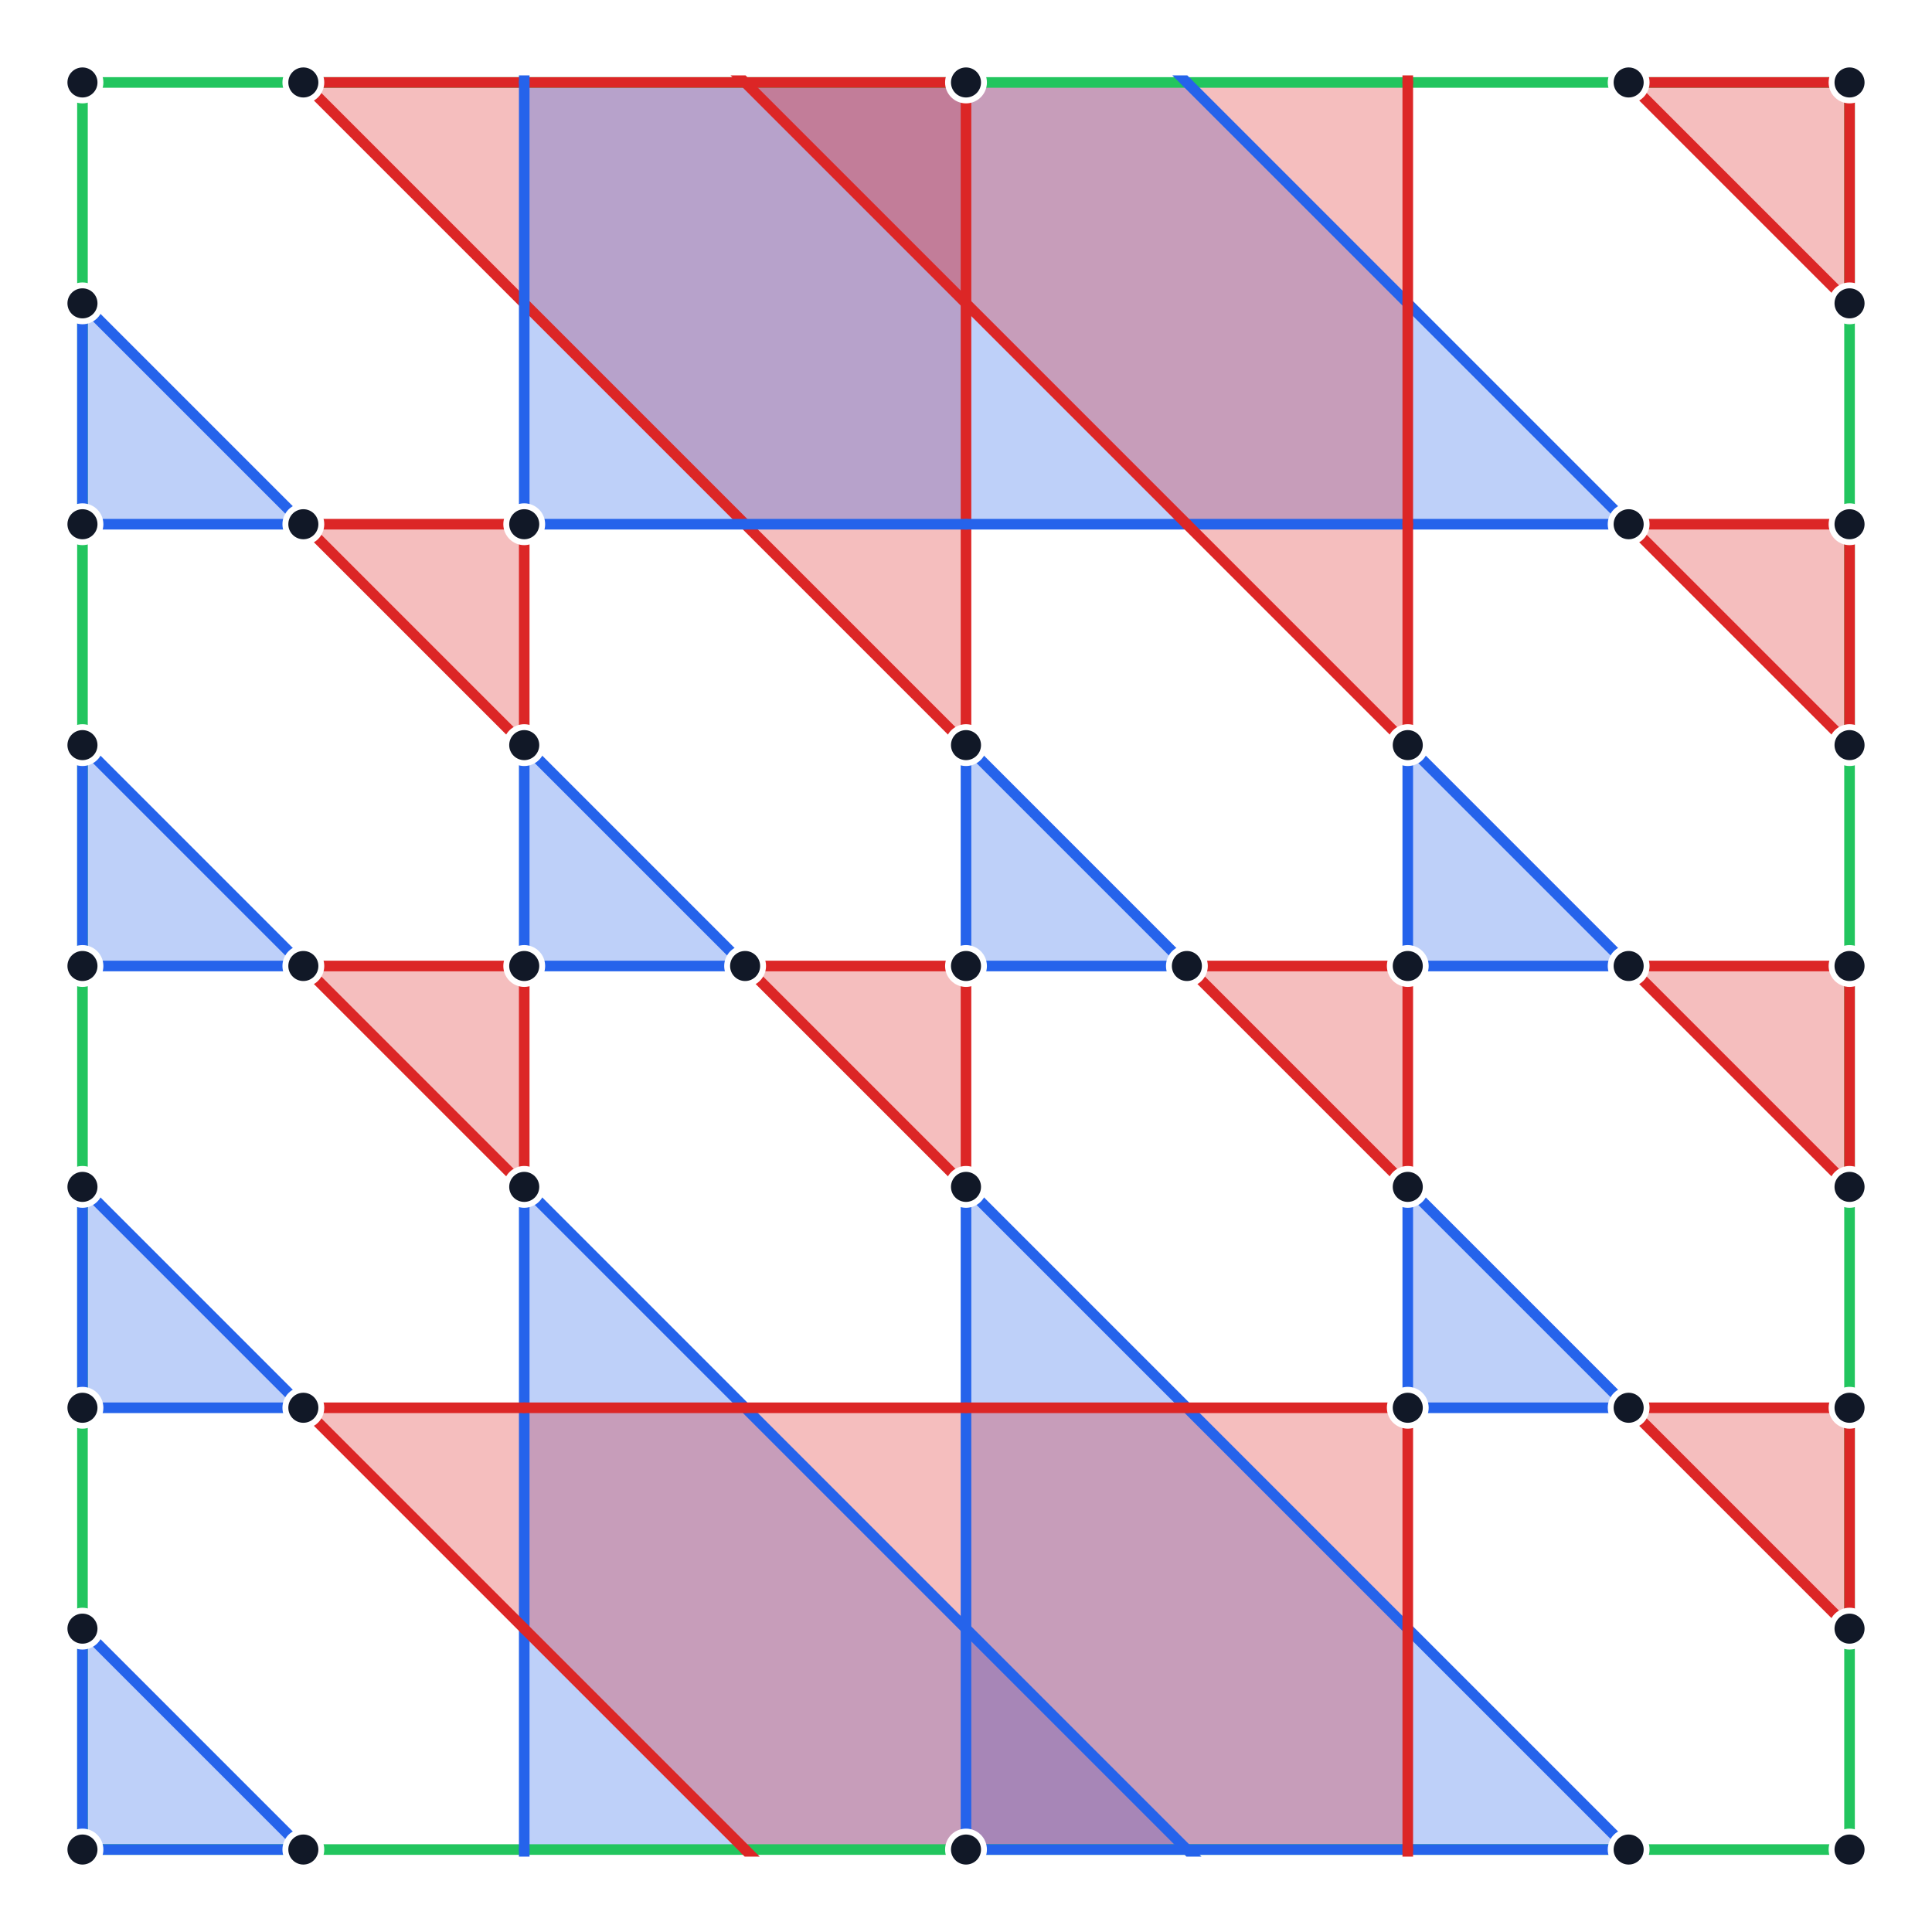
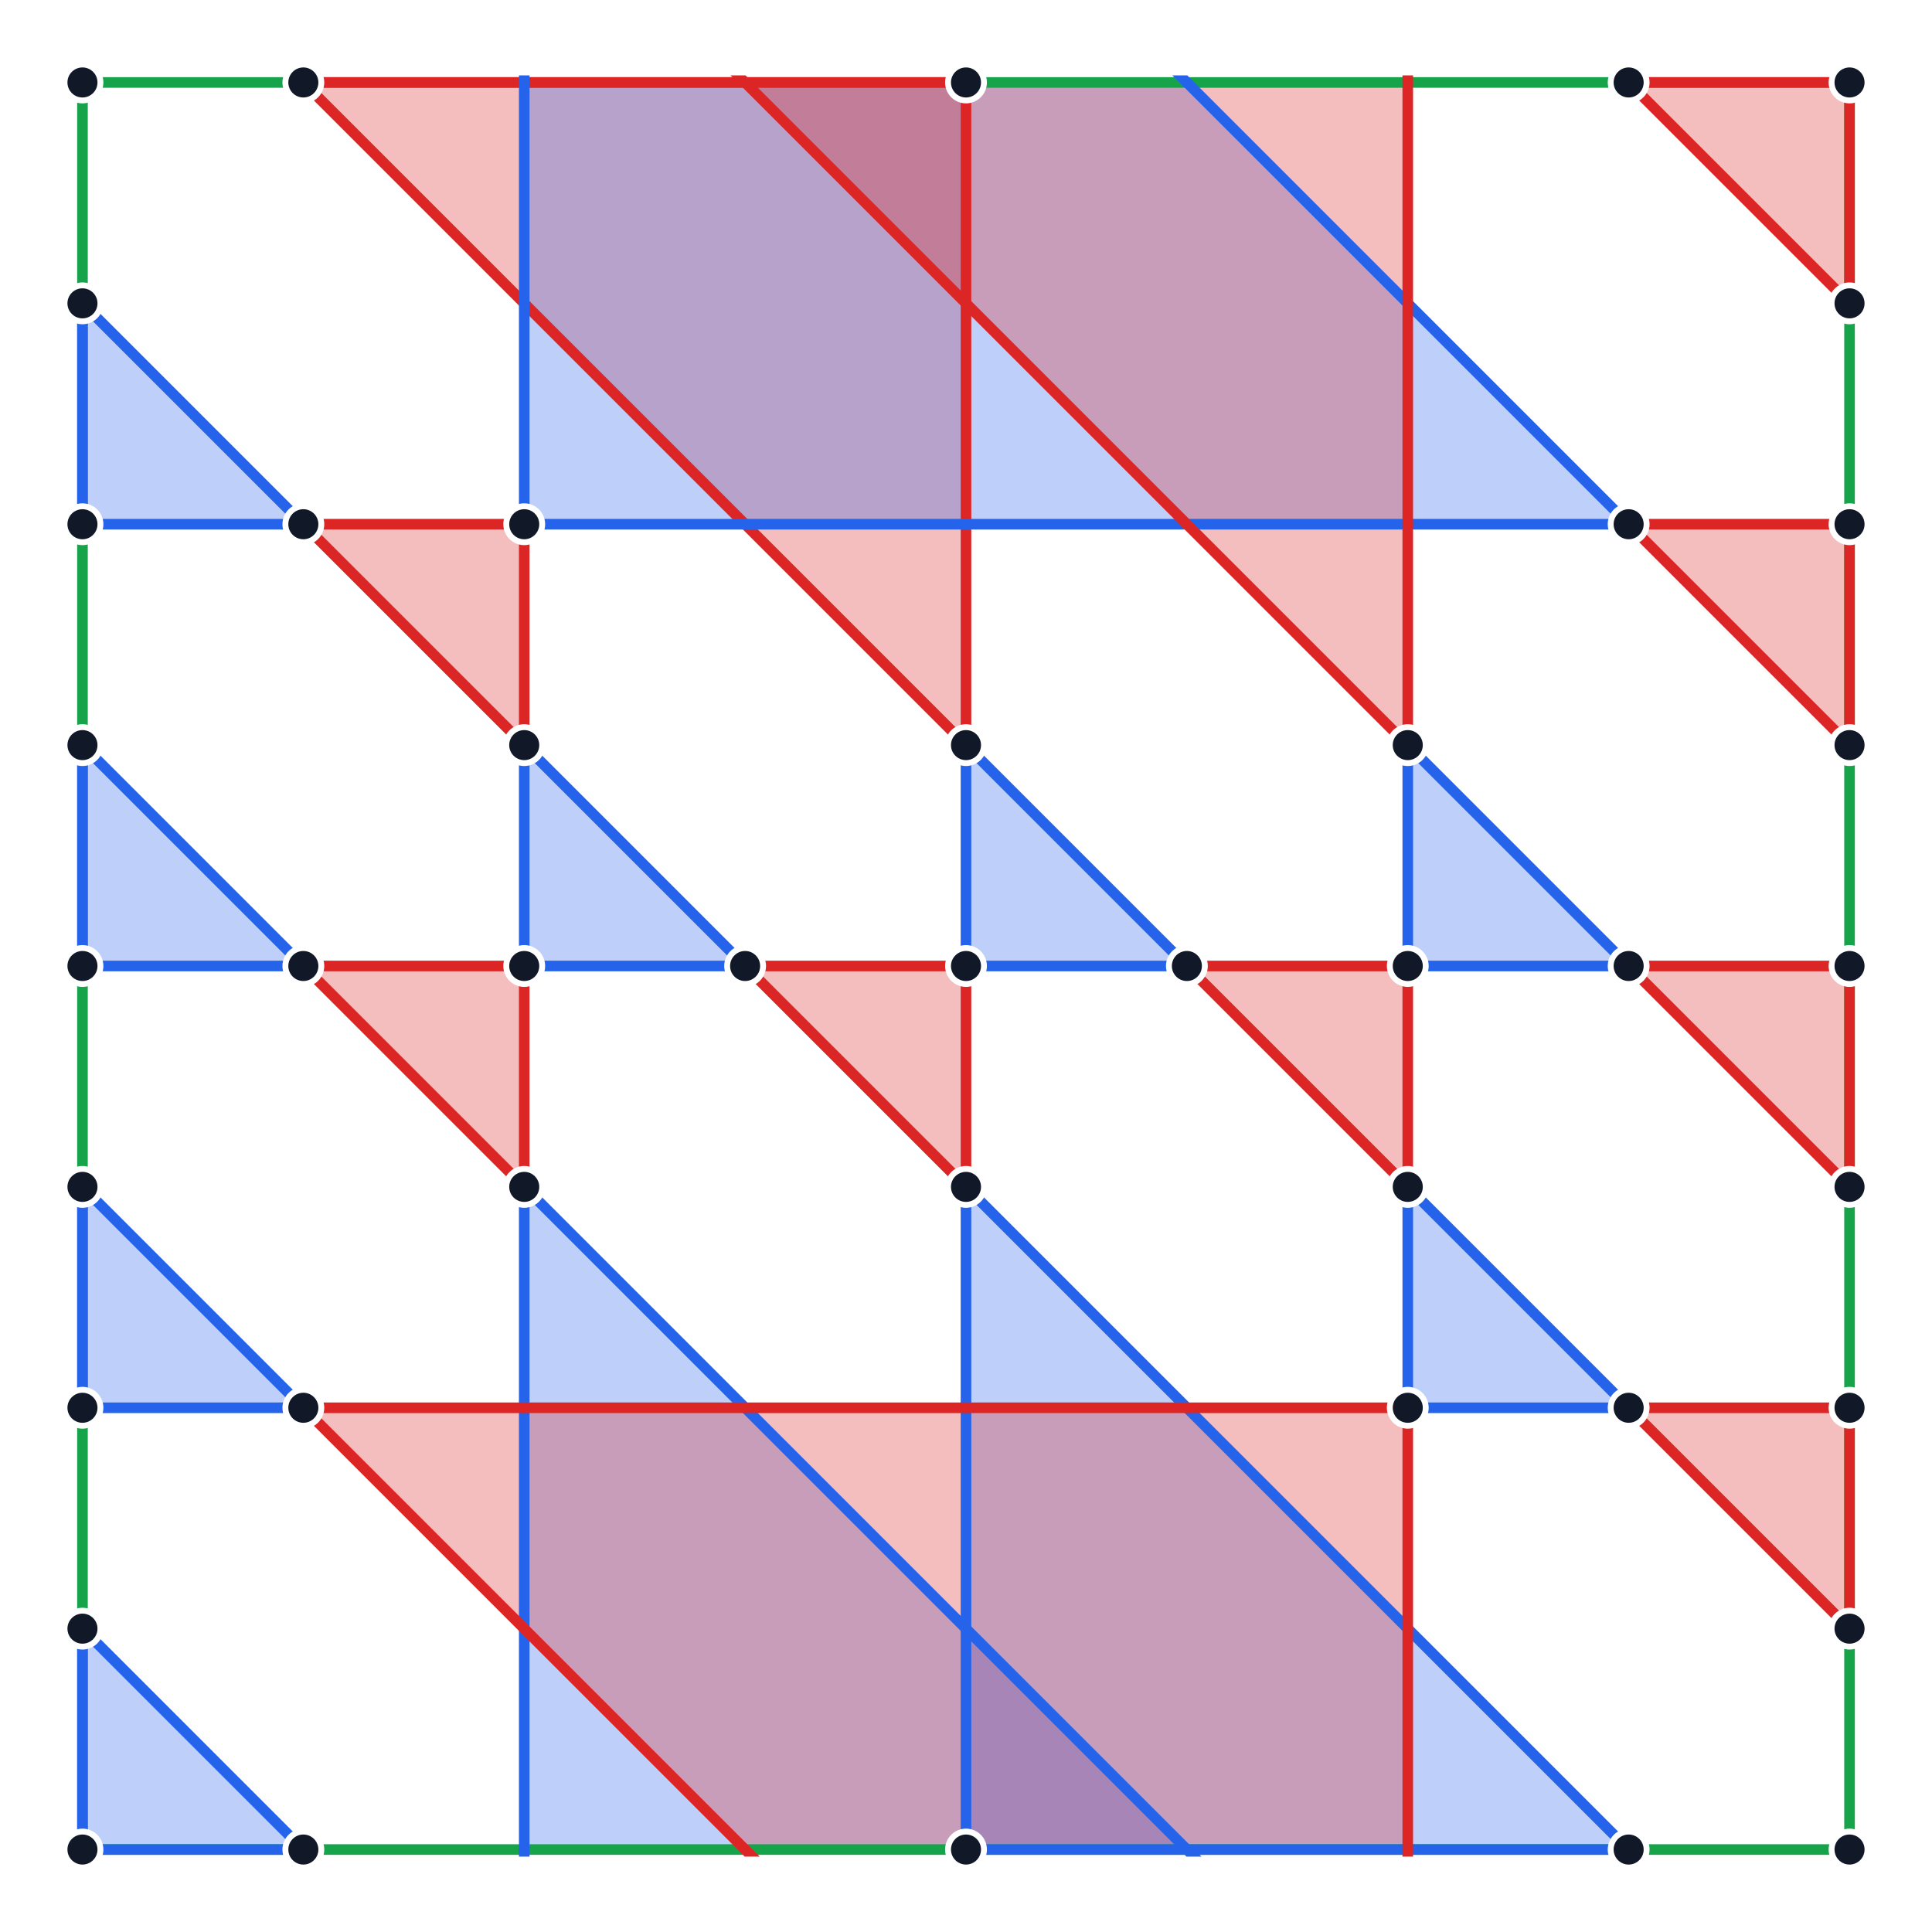
<svg xmlns="http://www.w3.org/2000/svg" width="1600" height="1600" viewBox="0 0 328.0 328.0" role="img" aria-label="D06, all-disk, symmetry orbit 32, 30 switches">
  <style>.o4-diagram-bg{fill:#ffffff;}</style>
  <defs>
    <clipPath id="o4-clip-d06">
      <rect x="14.0" y="14.0" width="300.0" height="300.0" />
    </clipPath>
    <clipPath id="o4-clip-d06-boundary">
      <rect x="12.8" y="12.8" width="302.4" height="302.4" />
    </clipPath>
  </defs>
  <rect class="o4-diagram-bg" x="0" y="0" width="328.0" height="328.0" />
  <g clip-path="url(#o4-clip-d06)">
    <polygon points="51.50,314.00 14.00,276.50 14.00,314.00" style="fill:#2563eb;fill-opacity:.30;stroke:none" />
    <polygon points="51.50,14.00 14.00,-23.50 14.00,14.00" style="fill:#2563eb;fill-opacity:.30;stroke:none" />
    <polygon points="351.50,314.00 314.00,276.50 314.00,314.00" style="fill:#2563eb;fill-opacity:.30;stroke:none" />
    <polygon points="351.50,14.00 314.00,-23.50 314.00,14.00" style="fill:#2563eb;fill-opacity:.30;stroke:none" />
    <polygon points="-23.50,314.00 14.00,351.50 14.00,314.00" style="fill:#dc2626;fill-opacity:.30;stroke:none" />
    <polygon points="-23.50,14.00 14.00,51.50 14.00,14.00" style="fill:#dc2626;fill-opacity:.30;stroke:none" />
    <polygon points="276.50,314.00 314.00,351.50 314.00,314.00" style="fill:#dc2626;fill-opacity:.30;stroke:none" />
    <polygon points="276.50,14.00 314.00,51.50 314.00,14.00" style="fill:#dc2626;fill-opacity:.30;stroke:none" />
    <polygon points="126.50,314.00 164.00,314.00 164.00,351.50 164.00,389.00 164.00,426.50 126.50,389.00 89.00,351.50 51.50,314.00 89.00,314.00" style="fill:#dc2626;fill-opacity:.30;stroke:none" />
    <polygon points="126.50,14.00 164.00,14.00 164.00,51.50 164.00,89.00 164.00,126.50 126.50,89.00 89.00,51.50 51.50,14.00 89.00,14.00" style="fill:#dc2626;fill-opacity:.30;stroke:none" />
    <polygon points="89.00,276.50 89.00,239.00 89.00,201.50 126.50,239.00 164.00,276.50 201.50,314.00 239.00,351.50 276.50,389.00 239.00,389.00 201.50,389.00 164.00,389.00 126.50,389.00 89.00,389.00 89.00,351.50 89.00,314.00" style="fill:#2563eb;fill-opacity:.30;stroke:none" />
    <polygon points="89.00,-23.50 89.00,-61.00 89.00,-98.50 126.50,-61.00 164.00,-23.50 201.50,14.00 239.00,51.50 276.50,89.00 239.00,89.00 201.50,89.00 164.00,89.00 126.50,89.00 89.00,89.00 89.00,51.50 89.00,14.00" style="fill:#2563eb;fill-opacity:.30;stroke:none" />
    <polygon points="201.50,314.00 239.00,314.00 276.50,314.00 239.00,276.50 201.50,239.00 164.00,201.50 164.00,239.00 164.00,276.50 164.00,314.00" style="fill:#2563eb;fill-opacity:.30;stroke:none" />
    <polygon points="201.50,14.00 239.00,14.00 276.50,14.00 239.00,-23.50 201.50,-61.00 164.00,-98.50 164.00,-61.00 164.00,-23.50 164.00,14.00" style="fill:#2563eb;fill-opacity:.30;stroke:none" />
    <polygon points="239.00,276.50 239.00,239.00 201.50,239.00 164.00,239.00 126.50,239.00 89.00,239.00 51.50,239.00 89.00,276.50 126.50,314.00 164.00,351.50 201.50,389.00 239.00,426.50 239.00,389.00 239.00,351.50 239.00,314.00" style="fill:#dc2626;fill-opacity:.30;stroke:none" />
    <polygon points="239.00,-23.50 239.00,-61.00 201.50,-61.00 164.00,-61.00 126.50,-61.00 89.00,-61.00 51.50,-61.00 89.00,-23.50 126.50,14.00 164.00,51.50 201.50,89.00 239.00,126.50 239.00,89.00 239.00,51.50 239.00,14.00" style="fill:#dc2626;fill-opacity:.30;stroke:none" />
    <polygon points="51.50,239.00 14.00,201.50 14.00,239.00" style="fill:#2563eb;fill-opacity:.30;stroke:none" />
    <polygon points="351.50,239.00 314.00,201.50 314.00,239.00" style="fill:#2563eb;fill-opacity:.30;stroke:none" />
    <polygon points="-23.50,239.00 14.00,276.50 14.00,239.00" style="fill:#dc2626;fill-opacity:.30;stroke:none" />
    <polygon points="276.50,239.00 314.00,276.50 314.00,239.00" style="fill:#dc2626;fill-opacity:.30;stroke:none" />
    <polygon points="276.50,239.00 239.00,201.50 239.00,239.00" style="fill:#2563eb;fill-opacity:.30;stroke:none" />
    <polygon points="51.50,164.00 14.00,126.50 14.00,164.00" style="fill:#2563eb;fill-opacity:.30;stroke:none" />
    <polygon points="351.50,164.00 314.00,126.50 314.00,164.00" style="fill:#2563eb;fill-opacity:.30;stroke:none" />
    <polygon points="-23.50,164.00 14.00,201.50 14.00,164.00" style="fill:#dc2626;fill-opacity:.30;stroke:none" />
    <polygon points="276.50,164.00 314.00,201.50 314.00,164.00" style="fill:#dc2626;fill-opacity:.30;stroke:none" />
    <polygon points="126.50,164.00 89.00,126.50 89.00,164.00" style="fill:#2563eb;fill-opacity:.30;stroke:none" />
    <polygon points="51.50,164.00 89.00,201.50 89.00,164.00" style="fill:#dc2626;fill-opacity:.30;stroke:none" />
    <polygon points="201.50,164.00 164.00,126.50 164.00,164.00" style="fill:#2563eb;fill-opacity:.30;stroke:none" />
    <polygon points="126.50,164.00 164.00,201.50 164.00,164.00" style="fill:#dc2626;fill-opacity:.30;stroke:none" />
    <polygon points="276.50,164.00 239.00,126.50 239.00,164.00" style="fill:#2563eb;fill-opacity:.30;stroke:none" />
    <polygon points="201.50,164.00 239.00,201.50 239.00,164.00" style="fill:#dc2626;fill-opacity:.30;stroke:none" />
    <polygon points="51.50,89.00 14.00,51.50 14.00,89.00" style="fill:#2563eb;fill-opacity:.30;stroke:none" />
    <polygon points="351.50,89.00 314.00,51.50 314.00,89.00" style="fill:#2563eb;fill-opacity:.30;stroke:none" />
    <polygon points="-23.50,89.00 14.00,126.50 14.00,89.00" style="fill:#dc2626;fill-opacity:.30;stroke:none" />
    <polygon points="276.50,89.00 314.00,126.50 314.00,89.00" style="fill:#dc2626;fill-opacity:.30;stroke:none" />
    <polygon points="51.50,89.00 89.00,126.50 89.00,89.00" style="fill:#dc2626;fill-opacity:.30;stroke:none" />
  </g>
-   <rect x="14.0" y="14.0" width="300.0" height="300.0" style="fill:none;stroke:#22c55e;stroke-width:1.8" />
+   <rect x="14.0" y="14.0" width="300.0" height="300.0" style="fill:none;stroke:#16a34a;stroke-width:1.8" />
  <g clip-path="url(#o4-clip-d06-boundary)">
    <line x1="51.50" y1="314.00" x2="14.00" y2="276.50" style="stroke:#2563eb;stroke-width:1.8;stroke-linejoin:round;stroke-linecap:round" />
    <line x1="14.00" y1="276.50" x2="14.00" y2="314.00" style="stroke:#2563eb;stroke-width:1.8;stroke-linejoin:round;stroke-linecap:round" />
    <line x1="14.00" y1="314.00" x2="51.50" y2="314.00" style="stroke:#2563eb;stroke-width:1.8;stroke-linejoin:round;stroke-linecap:round" />
    <line x1="51.50" y1="14.00" x2="14.00" y2="-23.50" style="stroke:#2563eb;stroke-width:1.8;stroke-linejoin:round;stroke-linecap:round" />
    <line x1="351.50" y1="314.00" x2="314.00" y2="276.50" style="stroke:#2563eb;stroke-width:1.8;stroke-linejoin:round;stroke-linecap:round" />
    <line x1="351.50" y1="14.00" x2="314.00" y2="-23.50" style="stroke:#2563eb;stroke-width:1.8;stroke-linejoin:round;stroke-linecap:round" />
    <line x1="-23.50" y1="314.00" x2="14.00" y2="351.50" style="stroke:#dc2626;stroke-width:1.8;stroke-linejoin:round;stroke-linecap:round" />
    <line x1="-23.50" y1="14.00" x2="14.00" y2="51.50" style="stroke:#dc2626;stroke-width:1.8;stroke-linejoin:round;stroke-linecap:round" />
    <line x1="276.50" y1="314.00" x2="314.00" y2="351.50" style="stroke:#dc2626;stroke-width:1.8;stroke-linejoin:round;stroke-linecap:round" />
    <line x1="276.50" y1="14.00" x2="314.00" y2="51.50" style="stroke:#dc2626;stroke-width:1.8;stroke-linejoin:round;stroke-linecap:round" />
    <line x1="314.00" y1="51.50" x2="314.00" y2="14.00" style="stroke:#dc2626;stroke-width:1.8;stroke-linejoin:round;stroke-linecap:round" />
    <line x1="314.00" y1="14.00" x2="276.50" y2="14.00" style="stroke:#dc2626;stroke-width:1.8;stroke-linejoin:round;stroke-linecap:round" />
    <line x1="164.00" y1="314.00" x2="164.00" y2="351.50" style="stroke:#dc2626;stroke-width:1.8;stroke-linejoin:round;stroke-linecap:round" />
    <line x1="89.00" y1="351.50" x2="51.50" y2="314.00" style="stroke:#dc2626;stroke-width:1.8;stroke-linejoin:round;stroke-linecap:round" />
    <line x1="126.50" y1="14.00" x2="164.00" y2="14.00" style="stroke:#dc2626;stroke-width:1.8;stroke-linejoin:round;stroke-linecap:round" />
    <line x1="164.00" y1="14.00" x2="164.00" y2="51.50" style="stroke:#dc2626;stroke-width:1.8;stroke-linejoin:round;stroke-linecap:round" />
    <line x1="164.00" y1="51.50" x2="164.00" y2="89.00" style="stroke:#dc2626;stroke-width:1.8;stroke-linejoin:round;stroke-linecap:round" />
    <line x1="164.00" y1="89.00" x2="164.00" y2="126.50" style="stroke:#dc2626;stroke-width:1.8;stroke-linejoin:round;stroke-linecap:round" />
    <line x1="164.00" y1="126.50" x2="126.50" y2="89.00" style="stroke:#dc2626;stroke-width:1.8;stroke-linejoin:round;stroke-linecap:round" />
    <line x1="126.50" y1="89.00" x2="89.00" y2="51.50" style="stroke:#dc2626;stroke-width:1.8;stroke-linejoin:round;stroke-linecap:round" />
    <line x1="89.00" y1="51.50" x2="51.50" y2="14.00" style="stroke:#dc2626;stroke-width:1.8;stroke-linejoin:round;stroke-linecap:round" />
    <line x1="51.50" y1="14.00" x2="89.00" y2="14.00" style="stroke:#dc2626;stroke-width:1.8;stroke-linejoin:round;stroke-linecap:round" />
    <line x1="89.00" y1="14.00" x2="126.50" y2="14.00" style="stroke:#dc2626;stroke-width:1.8;stroke-linejoin:round;stroke-linecap:round" />
    <line x1="89.00" y1="276.50" x2="89.00" y2="239.00" style="stroke:#2563eb;stroke-width:1.8;stroke-linejoin:round;stroke-linecap:round" />
    <line x1="89.00" y1="239.00" x2="89.00" y2="201.50" style="stroke:#2563eb;stroke-width:1.8;stroke-linejoin:round;stroke-linecap:round" />
    <line x1="89.00" y1="201.50" x2="126.50" y2="239.00" style="stroke:#2563eb;stroke-width:1.8;stroke-linejoin:round;stroke-linecap:round" />
    <line x1="126.50" y1="239.00" x2="164.00" y2="276.50" style="stroke:#2563eb;stroke-width:1.8;stroke-linejoin:round;stroke-linecap:round" />
    <line x1="164.00" y1="276.50" x2="201.50" y2="314.00" style="stroke:#2563eb;stroke-width:1.8;stroke-linejoin:round;stroke-linecap:round" />
    <line x1="201.50" y1="314.00" x2="239.00" y2="351.50" style="stroke:#2563eb;stroke-width:1.8;stroke-linejoin:round;stroke-linecap:round" />
    <line x1="89.00" y1="351.50" x2="89.00" y2="314.00" style="stroke:#2563eb;stroke-width:1.8;stroke-linejoin:round;stroke-linecap:round" />
    <line x1="89.00" y1="314.00" x2="89.00" y2="276.50" style="stroke:#2563eb;stroke-width:1.8;stroke-linejoin:round;stroke-linecap:round" />
    <line x1="164.00" y1="-23.50" x2="201.50" y2="14.00" style="stroke:#2563eb;stroke-width:1.8;stroke-linejoin:round;stroke-linecap:round" />
    <line x1="201.50" y1="14.00" x2="239.00" y2="51.50" style="stroke:#2563eb;stroke-width:1.8;stroke-linejoin:round;stroke-linecap:round" />
    <line x1="239.00" y1="51.50" x2="276.50" y2="89.00" style="stroke:#2563eb;stroke-width:1.8;stroke-linejoin:round;stroke-linecap:round" />
    <line x1="276.50" y1="89.00" x2="239.00" y2="89.00" style="stroke:#2563eb;stroke-width:1.8;stroke-linejoin:round;stroke-linecap:round" />
    <line x1="239.00" y1="89.00" x2="201.50" y2="89.00" style="stroke:#2563eb;stroke-width:1.8;stroke-linejoin:round;stroke-linecap:round" />
    <line x1="201.50" y1="89.00" x2="164.00" y2="89.00" style="stroke:#2563eb;stroke-width:1.8;stroke-linejoin:round;stroke-linecap:round" />
    <line x1="164.00" y1="89.00" x2="126.50" y2="89.00" style="stroke:#2563eb;stroke-width:1.8;stroke-linejoin:round;stroke-linecap:round" />
    <line x1="126.50" y1="89.00" x2="89.00" y2="89.00" style="stroke:#2563eb;stroke-width:1.8;stroke-linejoin:round;stroke-linecap:round" />
    <line x1="89.00" y1="89.00" x2="89.00" y2="51.50" style="stroke:#2563eb;stroke-width:1.8;stroke-linejoin:round;stroke-linecap:round" />
    <line x1="89.00" y1="51.50" x2="89.00" y2="14.00" style="stroke:#2563eb;stroke-width:1.8;stroke-linejoin:round;stroke-linecap:round" />
    <line x1="89.00" y1="14.00" x2="89.00" y2="-23.50" style="stroke:#2563eb;stroke-width:1.8;stroke-linejoin:round;stroke-linecap:round" />
    <line x1="201.50" y1="314.00" x2="239.00" y2="314.00" style="stroke:#2563eb;stroke-width:1.8;stroke-linejoin:round;stroke-linecap:round" />
    <line x1="239.00" y1="314.00" x2="276.50" y2="314.00" style="stroke:#2563eb;stroke-width:1.8;stroke-linejoin:round;stroke-linecap:round" />
    <line x1="276.50" y1="314.00" x2="239.00" y2="276.50" style="stroke:#2563eb;stroke-width:1.8;stroke-linejoin:round;stroke-linecap:round" />
    <line x1="239.00" y1="276.50" x2="201.50" y2="239.00" style="stroke:#2563eb;stroke-width:1.8;stroke-linejoin:round;stroke-linecap:round" />
    <line x1="201.50" y1="239.00" x2="164.00" y2="201.50" style="stroke:#2563eb;stroke-width:1.8;stroke-linejoin:round;stroke-linecap:round" />
    <line x1="164.00" y1="201.50" x2="164.00" y2="239.00" style="stroke:#2563eb;stroke-width:1.8;stroke-linejoin:round;stroke-linecap:round" />
    <line x1="164.00" y1="239.00" x2="164.00" y2="276.50" style="stroke:#2563eb;stroke-width:1.8;stroke-linejoin:round;stroke-linecap:round" />
    <line x1="164.00" y1="276.50" x2="164.00" y2="314.00" style="stroke:#2563eb;stroke-width:1.8;stroke-linejoin:round;stroke-linecap:round" />
    <line x1="164.00" y1="314.00" x2="201.50" y2="314.00" style="stroke:#2563eb;stroke-width:1.8;stroke-linejoin:round;stroke-linecap:round" />
    <line x1="276.50" y1="14.00" x2="239.00" y2="-23.50" style="stroke:#2563eb;stroke-width:1.8;stroke-linejoin:round;stroke-linecap:round" />
    <line x1="164.00" y1="-23.50" x2="164.00" y2="14.00" style="stroke:#2563eb;stroke-width:1.8;stroke-linejoin:round;stroke-linecap:round" />
    <line x1="239.00" y1="276.50" x2="239.00" y2="239.00" style="stroke:#dc2626;stroke-width:1.8;stroke-linejoin:round;stroke-linecap:round" />
    <line x1="239.00" y1="239.00" x2="201.50" y2="239.00" style="stroke:#dc2626;stroke-width:1.8;stroke-linejoin:round;stroke-linecap:round" />
    <line x1="201.50" y1="239.00" x2="164.00" y2="239.00" style="stroke:#dc2626;stroke-width:1.8;stroke-linejoin:round;stroke-linecap:round" />
    <line x1="164.00" y1="239.00" x2="126.50" y2="239.00" style="stroke:#dc2626;stroke-width:1.8;stroke-linejoin:round;stroke-linecap:round" />
    <line x1="126.50" y1="239.00" x2="89.00" y2="239.00" style="stroke:#dc2626;stroke-width:1.8;stroke-linejoin:round;stroke-linecap:round" />
    <line x1="89.00" y1="239.00" x2="51.50" y2="239.00" style="stroke:#dc2626;stroke-width:1.8;stroke-linejoin:round;stroke-linecap:round" />
    <line x1="51.50" y1="239.00" x2="89.00" y2="276.50" style="stroke:#dc2626;stroke-width:1.8;stroke-linejoin:round;stroke-linecap:round" />
    <line x1="89.00" y1="276.50" x2="126.50" y2="314.00" style="stroke:#dc2626;stroke-width:1.8;stroke-linejoin:round;stroke-linecap:round" />
    <line x1="126.50" y1="314.00" x2="164.00" y2="351.50" style="stroke:#dc2626;stroke-width:1.8;stroke-linejoin:round;stroke-linecap:round" />
    <line x1="239.00" y1="351.50" x2="239.00" y2="314.00" style="stroke:#dc2626;stroke-width:1.8;stroke-linejoin:round;stroke-linecap:round" />
    <line x1="239.00" y1="314.00" x2="239.00" y2="276.50" style="stroke:#dc2626;stroke-width:1.8;stroke-linejoin:round;stroke-linecap:round" />
    <line x1="89.00" y1="-23.50" x2="126.50" y2="14.00" style="stroke:#dc2626;stroke-width:1.8;stroke-linejoin:round;stroke-linecap:round" />
    <line x1="126.50" y1="14.00" x2="164.00" y2="51.50" style="stroke:#dc2626;stroke-width:1.8;stroke-linejoin:round;stroke-linecap:round" />
    <line x1="164.00" y1="51.50" x2="201.50" y2="89.00" style="stroke:#dc2626;stroke-width:1.8;stroke-linejoin:round;stroke-linecap:round" />
    <line x1="201.50" y1="89.00" x2="239.00" y2="126.50" style="stroke:#dc2626;stroke-width:1.8;stroke-linejoin:round;stroke-linecap:round" />
    <line x1="239.00" y1="126.50" x2="239.00" y2="89.00" style="stroke:#dc2626;stroke-width:1.8;stroke-linejoin:round;stroke-linecap:round" />
    <line x1="239.00" y1="89.00" x2="239.00" y2="51.50" style="stroke:#dc2626;stroke-width:1.8;stroke-linejoin:round;stroke-linecap:round" />
    <line x1="239.00" y1="51.50" x2="239.00" y2="14.00" style="stroke:#dc2626;stroke-width:1.8;stroke-linejoin:round;stroke-linecap:round" />
    <line x1="239.00" y1="14.00" x2="239.00" y2="-23.50" style="stroke:#dc2626;stroke-width:1.8;stroke-linejoin:round;stroke-linecap:round" />
    <line x1="51.50" y1="239.00" x2="14.00" y2="201.50" style="stroke:#2563eb;stroke-width:1.8;stroke-linejoin:round;stroke-linecap:round" />
    <line x1="14.00" y1="201.50" x2="14.00" y2="239.00" style="stroke:#2563eb;stroke-width:1.8;stroke-linejoin:round;stroke-linecap:round" />
    <line x1="14.00" y1="239.00" x2="51.50" y2="239.00" style="stroke:#2563eb;stroke-width:1.8;stroke-linejoin:round;stroke-linecap:round" />
    <line x1="351.50" y1="239.00" x2="314.00" y2="201.50" style="stroke:#2563eb;stroke-width:1.8;stroke-linejoin:round;stroke-linecap:round" />
    <line x1="314.00" y1="239.00" x2="351.50" y2="239.00" style="stroke:#2563eb;stroke-width:1.8;stroke-linejoin:round;stroke-linecap:round" />
    <line x1="-23.50" y1="239.00" x2="14.00" y2="276.50" style="stroke:#dc2626;stroke-width:1.8;stroke-linejoin:round;stroke-linecap:round" />
    <line x1="14.00" y1="239.00" x2="-23.50" y2="239.00" style="stroke:#dc2626;stroke-width:1.8;stroke-linejoin:round;stroke-linecap:round" />
    <line x1="276.50" y1="239.00" x2="314.00" y2="276.50" style="stroke:#dc2626;stroke-width:1.8;stroke-linejoin:round;stroke-linecap:round" />
    <line x1="314.00" y1="276.50" x2="314.00" y2="239.00" style="stroke:#dc2626;stroke-width:1.8;stroke-linejoin:round;stroke-linecap:round" />
    <line x1="314.00" y1="239.00" x2="276.50" y2="239.00" style="stroke:#dc2626;stroke-width:1.8;stroke-linejoin:round;stroke-linecap:round" />
    <line x1="276.50" y1="239.00" x2="239.00" y2="201.50" style="stroke:#2563eb;stroke-width:1.8;stroke-linejoin:round;stroke-linecap:round" />
    <line x1="239.00" y1="201.50" x2="239.00" y2="239.00" style="stroke:#2563eb;stroke-width:1.8;stroke-linejoin:round;stroke-linecap:round" />
    <line x1="239.00" y1="239.00" x2="276.50" y2="239.00" style="stroke:#2563eb;stroke-width:1.8;stroke-linejoin:round;stroke-linecap:round" />
    <line x1="51.50" y1="164.00" x2="14.00" y2="126.50" style="stroke:#2563eb;stroke-width:1.8;stroke-linejoin:round;stroke-linecap:round" />
    <line x1="14.00" y1="126.50" x2="14.00" y2="164.00" style="stroke:#2563eb;stroke-width:1.8;stroke-linejoin:round;stroke-linecap:round" />
    <line x1="14.00" y1="164.00" x2="51.50" y2="164.00" style="stroke:#2563eb;stroke-width:1.8;stroke-linejoin:round;stroke-linecap:round" />
    <line x1="351.50" y1="164.00" x2="314.00" y2="126.50" style="stroke:#2563eb;stroke-width:1.8;stroke-linejoin:round;stroke-linecap:round" />
    <line x1="314.00" y1="164.00" x2="351.50" y2="164.00" style="stroke:#2563eb;stroke-width:1.8;stroke-linejoin:round;stroke-linecap:round" />
    <line x1="-23.50" y1="164.00" x2="14.00" y2="201.50" style="stroke:#dc2626;stroke-width:1.8;stroke-linejoin:round;stroke-linecap:round" />
    <line x1="14.00" y1="164.00" x2="-23.50" y2="164.00" style="stroke:#dc2626;stroke-width:1.8;stroke-linejoin:round;stroke-linecap:round" />
    <line x1="276.50" y1="164.00" x2="314.00" y2="201.50" style="stroke:#dc2626;stroke-width:1.8;stroke-linejoin:round;stroke-linecap:round" />
    <line x1="314.00" y1="201.50" x2="314.00" y2="164.00" style="stroke:#dc2626;stroke-width:1.8;stroke-linejoin:round;stroke-linecap:round" />
    <line x1="314.00" y1="164.00" x2="276.50" y2="164.00" style="stroke:#dc2626;stroke-width:1.8;stroke-linejoin:round;stroke-linecap:round" />
    <line x1="126.50" y1="164.00" x2="89.00" y2="126.50" style="stroke:#2563eb;stroke-width:1.8;stroke-linejoin:round;stroke-linecap:round" />
    <line x1="89.00" y1="126.50" x2="89.00" y2="164.00" style="stroke:#2563eb;stroke-width:1.8;stroke-linejoin:round;stroke-linecap:round" />
    <line x1="89.00" y1="164.00" x2="126.50" y2="164.00" style="stroke:#2563eb;stroke-width:1.8;stroke-linejoin:round;stroke-linecap:round" />
    <line x1="51.50" y1="164.00" x2="89.00" y2="201.50" style="stroke:#dc2626;stroke-width:1.8;stroke-linejoin:round;stroke-linecap:round" />
    <line x1="89.00" y1="201.50" x2="89.00" y2="164.00" style="stroke:#dc2626;stroke-width:1.8;stroke-linejoin:round;stroke-linecap:round" />
    <line x1="89.00" y1="164.00" x2="51.50" y2="164.00" style="stroke:#dc2626;stroke-width:1.8;stroke-linejoin:round;stroke-linecap:round" />
    <line x1="201.50" y1="164.00" x2="164.00" y2="126.50" style="stroke:#2563eb;stroke-width:1.8;stroke-linejoin:round;stroke-linecap:round" />
    <line x1="164.00" y1="126.50" x2="164.00" y2="164.00" style="stroke:#2563eb;stroke-width:1.8;stroke-linejoin:round;stroke-linecap:round" />
    <line x1="164.00" y1="164.00" x2="201.50" y2="164.00" style="stroke:#2563eb;stroke-width:1.8;stroke-linejoin:round;stroke-linecap:round" />
    <line x1="126.50" y1="164.00" x2="164.00" y2="201.50" style="stroke:#dc2626;stroke-width:1.8;stroke-linejoin:round;stroke-linecap:round" />
    <line x1="164.00" y1="201.50" x2="164.00" y2="164.00" style="stroke:#dc2626;stroke-width:1.8;stroke-linejoin:round;stroke-linecap:round" />
    <line x1="164.00" y1="164.00" x2="126.50" y2="164.00" style="stroke:#dc2626;stroke-width:1.8;stroke-linejoin:round;stroke-linecap:round" />
    <line x1="276.50" y1="164.00" x2="239.00" y2="126.50" style="stroke:#2563eb;stroke-width:1.8;stroke-linejoin:round;stroke-linecap:round" />
    <line x1="239.00" y1="126.50" x2="239.00" y2="164.00" style="stroke:#2563eb;stroke-width:1.8;stroke-linejoin:round;stroke-linecap:round" />
    <line x1="239.00" y1="164.00" x2="276.50" y2="164.00" style="stroke:#2563eb;stroke-width:1.8;stroke-linejoin:round;stroke-linecap:round" />
    <line x1="201.50" y1="164.00" x2="239.00" y2="201.50" style="stroke:#dc2626;stroke-width:1.8;stroke-linejoin:round;stroke-linecap:round" />
    <line x1="239.00" y1="201.50" x2="239.00" y2="164.00" style="stroke:#dc2626;stroke-width:1.8;stroke-linejoin:round;stroke-linecap:round" />
    <line x1="239.00" y1="164.00" x2="201.50" y2="164.00" style="stroke:#dc2626;stroke-width:1.8;stroke-linejoin:round;stroke-linecap:round" />
    <line x1="51.50" y1="89.00" x2="14.00" y2="51.50" style="stroke:#2563eb;stroke-width:1.8;stroke-linejoin:round;stroke-linecap:round" />
    <line x1="14.00" y1="51.50" x2="14.00" y2="89.00" style="stroke:#2563eb;stroke-width:1.8;stroke-linejoin:round;stroke-linecap:round" />
    <line x1="14.00" y1="89.00" x2="51.50" y2="89.00" style="stroke:#2563eb;stroke-width:1.8;stroke-linejoin:round;stroke-linecap:round" />
    <line x1="351.50" y1="89.00" x2="314.00" y2="51.50" style="stroke:#2563eb;stroke-width:1.8;stroke-linejoin:round;stroke-linecap:round" />
    <line x1="314.00" y1="89.00" x2="351.50" y2="89.00" style="stroke:#2563eb;stroke-width:1.8;stroke-linejoin:round;stroke-linecap:round" />
    <line x1="-23.50" y1="89.00" x2="14.00" y2="126.50" style="stroke:#dc2626;stroke-width:1.8;stroke-linejoin:round;stroke-linecap:round" />
    <line x1="14.00" y1="89.00" x2="-23.50" y2="89.00" style="stroke:#dc2626;stroke-width:1.8;stroke-linejoin:round;stroke-linecap:round" />
    <line x1="276.50" y1="89.00" x2="314.00" y2="126.50" style="stroke:#dc2626;stroke-width:1.8;stroke-linejoin:round;stroke-linecap:round" />
    <line x1="314.00" y1="126.50" x2="314.00" y2="89.00" style="stroke:#dc2626;stroke-width:1.8;stroke-linejoin:round;stroke-linecap:round" />
    <line x1="314.00" y1="89.00" x2="276.50" y2="89.00" style="stroke:#dc2626;stroke-width:1.8;stroke-linejoin:round;stroke-linecap:round" />
    <line x1="51.50" y1="89.00" x2="89.00" y2="126.50" style="stroke:#dc2626;stroke-width:1.8;stroke-linejoin:round;stroke-linecap:round" />
    <line x1="89.00" y1="126.50" x2="89.00" y2="89.00" style="stroke:#dc2626;stroke-width:1.8;stroke-linejoin:round;stroke-linecap:round" />
    <line x1="89.00" y1="89.00" x2="51.50" y2="89.00" style="stroke:#dc2626;stroke-width:1.8;stroke-linejoin:round;stroke-linecap:round" />
  </g>
  <circle cx="14.00" cy="314.00" r="3.05" style="fill:#111827;stroke:#ffffff;stroke-width:1.0" />
  <circle cx="14.00" cy="14.00" r="3.05" style="fill:#111827;stroke:#ffffff;stroke-width:1.0" />
  <circle cx="314.00" cy="314.00" r="3.05" style="fill:#111827;stroke:#ffffff;stroke-width:1.0" />
  <circle cx="314.00" cy="14.00" r="3.05" style="fill:#111827;stroke:#ffffff;stroke-width:1.0" />
  <circle cx="164.00" cy="314.00" r="3.05" style="fill:#111827;stroke:#ffffff;stroke-width:1.0" />
  <circle cx="164.00" cy="14.00" r="3.05" style="fill:#111827;stroke:#ffffff;stroke-width:1.0" />
  <circle cx="14.00" cy="239.00" r="3.05" style="fill:#111827;stroke:#ffffff;stroke-width:1.0" />
  <circle cx="314.00" cy="239.00" r="3.05" style="fill:#111827;stroke:#ffffff;stroke-width:1.0" />
  <circle cx="239.00" cy="239.00" r="3.05" style="fill:#111827;stroke:#ffffff;stroke-width:1.0" />
  <circle cx="14.00" cy="164.00" r="3.05" style="fill:#111827;stroke:#ffffff;stroke-width:1.0" />
  <circle cx="314.00" cy="164.00" r="3.05" style="fill:#111827;stroke:#ffffff;stroke-width:1.0" />
  <circle cx="89.00" cy="164.00" r="3.05" style="fill:#111827;stroke:#ffffff;stroke-width:1.0" />
  <circle cx="164.00" cy="164.00" r="3.05" style="fill:#111827;stroke:#ffffff;stroke-width:1.0" />
  <circle cx="239.00" cy="164.00" r="3.05" style="fill:#111827;stroke:#ffffff;stroke-width:1.0" />
  <circle cx="14.00" cy="89.00" r="3.05" style="fill:#111827;stroke:#ffffff;stroke-width:1.0" />
  <circle cx="314.00" cy="89.00" r="3.05" style="fill:#111827;stroke:#ffffff;stroke-width:1.0" />
  <circle cx="89.00" cy="89.00" r="3.05" style="fill:#111827;stroke:#ffffff;stroke-width:1.0" />
  <circle cx="51.50" cy="314.00" r="3.05" style="fill:#111827;stroke:#ffffff;stroke-width:1.0" />
  <circle cx="51.50" cy="14.00" r="3.05" style="fill:#111827;stroke:#ffffff;stroke-width:1.0" />
  <circle cx="276.50" cy="314.00" r="3.05" style="fill:#111827;stroke:#ffffff;stroke-width:1.0" />
  <circle cx="276.50" cy="14.00" r="3.05" style="fill:#111827;stroke:#ffffff;stroke-width:1.0" />
  <circle cx="276.50" cy="239.00" r="3.05" style="fill:#111827;stroke:#ffffff;stroke-width:1.0" />
  <circle cx="51.50" cy="239.00" r="3.05" style="fill:#111827;stroke:#ffffff;stroke-width:1.0" />
  <circle cx="201.50" cy="164.00" r="3.05" style="fill:#111827;stroke:#ffffff;stroke-width:1.0" />
  <circle cx="276.50" cy="164.00" r="3.05" style="fill:#111827;stroke:#ffffff;stroke-width:1.0" />
  <circle cx="51.50" cy="164.00" r="3.05" style="fill:#111827;stroke:#ffffff;stroke-width:1.0" />
  <circle cx="126.50" cy="164.00" r="3.05" style="fill:#111827;stroke:#ffffff;stroke-width:1.0" />
  <circle cx="276.50" cy="89.00" r="3.05" style="fill:#111827;stroke:#ffffff;stroke-width:1.0" />
  <circle cx="51.50" cy="89.00" r="3.05" style="fill:#111827;stroke:#ffffff;stroke-width:1.0" />
  <circle cx="14.00" cy="276.50" r="3.05" style="fill:#111827;stroke:#ffffff;stroke-width:1.0" />
  <circle cx="314.00" cy="276.50" r="3.05" style="fill:#111827;stroke:#ffffff;stroke-width:1.0" />
  <circle cx="14.00" cy="201.50" r="3.05" style="fill:#111827;stroke:#ffffff;stroke-width:1.0" />
  <circle cx="314.00" cy="201.50" r="3.05" style="fill:#111827;stroke:#ffffff;stroke-width:1.0" />
  <circle cx="14.00" cy="126.50" r="3.05" style="fill:#111827;stroke:#ffffff;stroke-width:1.0" />
  <circle cx="314.00" cy="126.50" r="3.05" style="fill:#111827;stroke:#ffffff;stroke-width:1.0" />
  <circle cx="14.00" cy="51.50" r="3.05" style="fill:#111827;stroke:#ffffff;stroke-width:1.0" />
  <circle cx="314.00" cy="51.50" r="3.05" style="fill:#111827;stroke:#ffffff;stroke-width:1.0" />
  <circle cx="89.00" cy="201.50" r="3.05" style="fill:#111827;stroke:#ffffff;stroke-width:1.0" />
  <circle cx="89.00" cy="126.50" r="3.05" style="fill:#111827;stroke:#ffffff;stroke-width:1.0" />
  <circle cx="164.00" cy="126.50" r="3.05" style="fill:#111827;stroke:#ffffff;stroke-width:1.0" />
  <circle cx="164.00" cy="201.50" r="3.05" style="fill:#111827;stroke:#ffffff;stroke-width:1.0" />
  <circle cx="239.00" cy="201.50" r="3.05" style="fill:#111827;stroke:#ffffff;stroke-width:1.0" />
  <circle cx="239.00" cy="126.50" r="3.05" style="fill:#111827;stroke:#ffffff;stroke-width:1.0" />
</svg>
